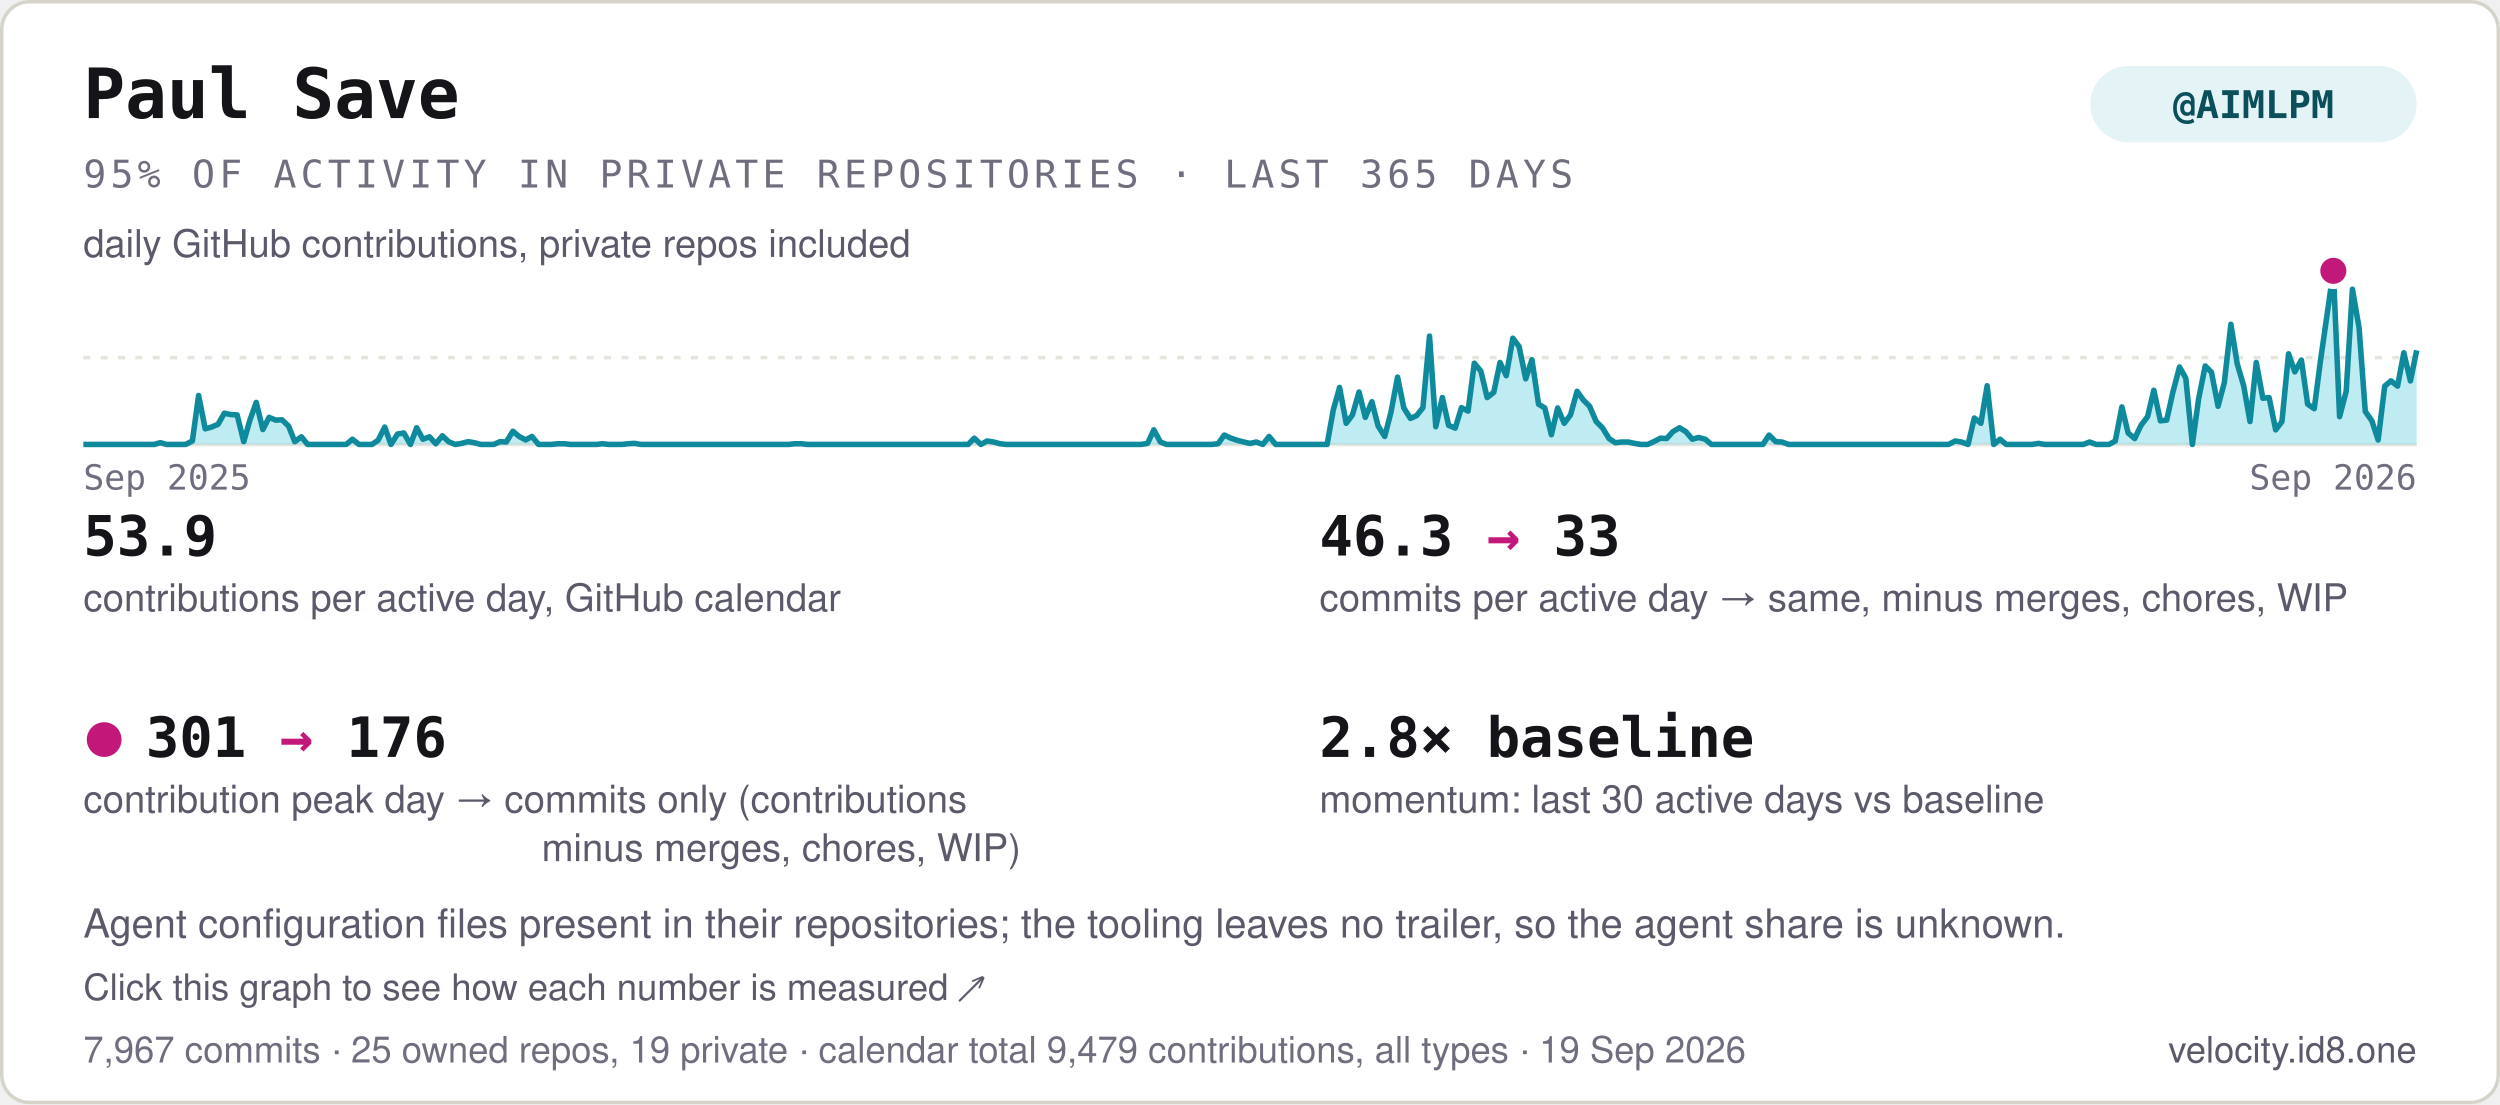
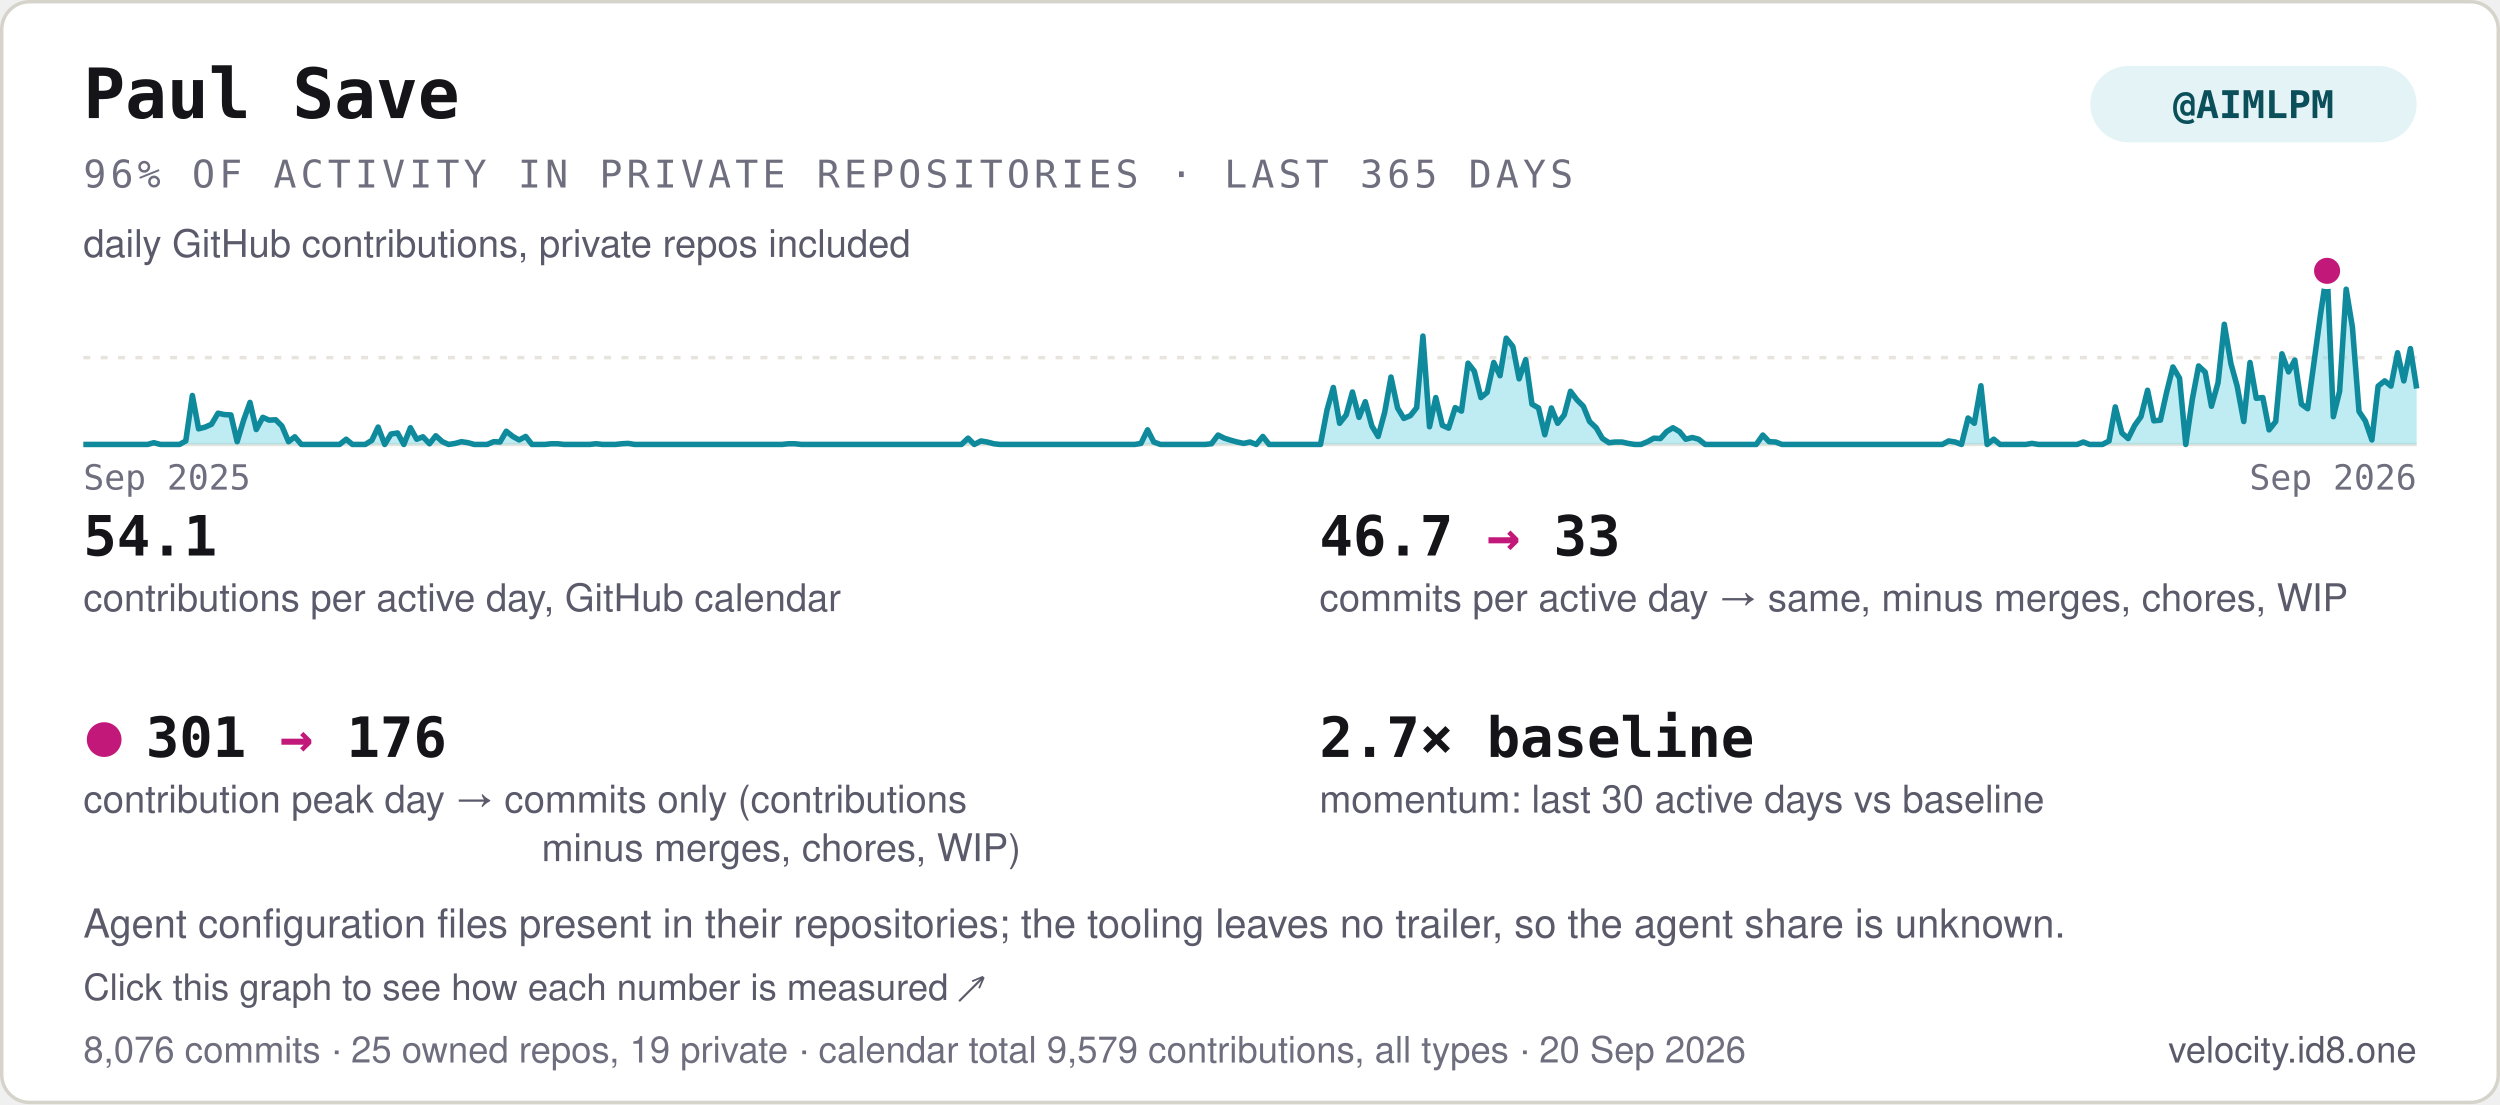
<svg xmlns="http://www.w3.org/2000/svg" width="720" height="318" viewBox="0 0 720 318" role="img" aria-label="Paul Save: Velocity Graph">
  <rect x="0.5" y="0.5" width="719" height="317" rx="8" fill="#FFFFFF" stroke="#D5D3CA" />
  <text x="24" y="34" font-family="Departure Mono, JetBrains Mono, ui-monospace, Menlo, monospace" font-size="20" font-weight="700" fill="#141419">Paul Save</text>
-   <text x="24" y="54" font-family="Departure Mono, JetBrains Mono, ui-monospace, Menlo, monospace" font-size="11" letter-spacing="1.2" fill="#6E6E7E">95% OF ACTIVITY IN PRIVATE REPOSITORIES · LAST 365 DAYS</text>
+   <text x="24" y="54" font-family="Departure Mono, JetBrains Mono, ui-monospace, Menlo, monospace" font-size="11" letter-spacing="1.2" fill="#6E6E7E">96% OF ACTIVITY IN PRIVATE REPOSITORIES · LAST 365 DAYS</text>
  <rect x="602" y="19" width="94" height="22" rx="11" fill="#E4F3F6" />
  <text x="649" y="34" text-anchor="middle" font-family="Departure Mono, JetBrains Mono, ui-monospace, Menlo, monospace" font-size="11" font-weight="600" fill="#0A4F5A">@AIMLPM</text>
  <line x1="24" x2="696" y1="128" y2="128" stroke="#E6E4DC" />
  <line x1="24" x2="696" y1="103.0" y2="103.0" stroke="#E6E4DC" stroke-dasharray="2 3" />
-   <path d="M24.0,128.0 L25.8,128.0 L27.7,128.0 L29.5,128.0 L31.4,128.0 L33.2,128.0 L35.1,128.0 L36.9,128.0 L38.8,128.0 L40.6,128.0 L42.5,128.0 L44.3,128.0 L46.2,127.5 L48.0,128.0 L49.8,128.0 L51.7,128.0 L53.5,128.0 L55.4,127.0 L57.2,113.9 L59.1,123.5 L60.9,123.0 L62.8,122.2 L64.6,119.0 L66.5,119.4 L68.3,119.5 L70.2,127.2 L72.0,120.9 L73.8,115.9 L75.7,123.7 L77.5,120.2 L79.4,121.0 L81.2,120.9 L83.1,122.7 L84.9,127.2 L86.8,125.8 L88.6,128.0 L90.5,128.0 L92.3,128.0 L94.2,128.0 L96.0,128.0 L97.8,128.0 L99.7,128.0 L101.5,126.5 L103.4,128.0 L105.2,128.0 L107.1,128.0 L108.9,126.8 L110.8,123.0 L112.6,128.0 L114.5,125.0 L116.3,124.7 L118.2,128.0 L120.0,123.2 L121.8,126.5 L123.7,125.8 L125.5,127.8 L127.4,125.5 L129.2,127.2 L131.1,128.0 L132.9,127.7 L134.8,127.2 L136.6,127.5 L138.5,128.0 L140.3,128.0 L142.2,128.0 L144.0,127.2 L145.8,127.3 L147.7,124.2 L149.5,125.7 L151.4,126.7 L153.2,125.7 L155.1,128.0 L156.9,128.0 L158.8,128.0 L160.6,127.8 L162.5,127.8 L164.3,128.0 L166.2,128.0 L168.0,128.0 L169.8,128.0 L171.7,128.0 L173.5,127.8 L175.4,128.0 L177.2,128.0 L179.1,128.0 L180.9,127.8 L182.8,127.7 L184.6,128.0 L186.5,128.0 L188.3,128.0 L190.2,128.0 L192.0,128.0 L193.8,128.0 L195.7,128.0 L197.5,128.0 L199.4,128.0 L201.2,128.0 L203.1,128.0 L204.9,128.0 L206.8,128.0 L208.6,128.0 L210.5,128.0 L212.3,128.0 L214.2,128.0 L216.0,128.0 L217.8,128.0 L219.7,128.0 L221.5,128.0 L223.4,128.0 L225.2,128.0 L227.1,128.0 L228.9,127.8 L230.8,127.8 L232.6,128.0 L234.5,128.0 L236.3,128.0 L238.2,128.0 L240.0,128.0 L241.8,128.0 L243.7,128.0 L245.5,128.0 L247.4,128.0 L249.2,128.0 L251.1,128.0 L252.9,128.0 L254.8,128.0 L256.6,128.0 L258.5,128.0 L260.3,128.0 L262.2,128.0 L264.0,128.0 L265.8,128.0 L267.7,128.0 L269.5,128.0 L271.4,128.0 L273.2,128.0 L275.1,128.0 L276.9,128.0 L278.8,128.0 L280.6,126.2 L282.5,128.0 L284.3,127.0 L286.2,127.3 L288.0,127.8 L289.8,128.0 L291.7,128.0 L293.5,128.0 L295.4,128.0 L297.2,128.0 L299.1,128.0 L300.9,128.0 L302.8,128.0 L304.6,128.0 L306.5,128.0 L308.3,128.0 L310.2,128.0 L312.0,128.0 L313.8,128.0 L315.7,128.0 L317.5,128.0 L319.4,128.0 L321.2,128.0 L323.1,128.0 L324.9,128.0 L326.8,128.0 L328.6,128.0 L330.5,127.7 L332.3,123.8 L334.2,127.3 L336.0,128.0 L337.8,128.0 L339.7,128.0 L341.5,128.0 L343.4,128.0 L345.2,128.0 L347.1,128.0 L348.9,128.0 L350.8,127.8 L352.6,125.3 L354.5,126.2 L356.3,126.8 L358.2,127.3 L360.0,127.7 L361.8,127.3 L363.7,128.0 L365.5,125.7 L367.4,128.0 L369.2,128.0 L371.1,128.0 L372.9,128.0 L374.8,128.0 L376.6,128.0 L378.5,128.0 L380.3,128.0 L382.2,128.0 L384.0,118.0 L385.8,111.6 L387.7,121.9 L389.5,119.5 L391.4,112.9 L393.2,120.2 L395.1,115.7 L396.9,122.7 L398.8,125.7 L400.6,118.7 L402.5,108.6 L404.3,117.5 L406.2,120.5 L408.0,119.7 L409.8,117.4 L411.7,96.8 L413.5,122.9 L415.4,114.5 L417.2,122.5 L419.1,123.3 L420.9,117.4 L422.8,118.4 L424.6,104.6 L426.5,106.9 L428.3,114.5 L430.2,113.0 L432.0,104.4 L433.8,108.2 L435.7,97.4 L437.5,99.8 L439.4,109.1 L441.2,103.6 L443.1,116.4 L444.9,117.5 L446.8,125.2 L448.6,117.5 L450.5,121.9 L452.3,119.5 L454.2,112.7 L456.0,115.2 L457.8,117.0 L459.7,121.4 L461.5,123.2 L463.4,126.3 L465.2,127.5 L467.1,127.3 L468.9,127.3 L470.8,127.7 L472.6,128.0 L474.5,128.0 L476.3,127.2 L478.2,126.2 L480.0,126.3 L481.8,124.3 L483.7,123.2 L485.5,124.3 L487.4,126.5 L489.2,126.0 L491.1,126.5 L492.9,128.0 L494.8,128.0 L496.6,128.0 L498.5,128.0 L500.3,128.0 L502.2,128.0 L504.0,128.0 L505.8,128.0 L507.7,128.0 L509.5,125.3 L511.4,127.2 L513.2,127.3 L515.1,128.0 L516.9,128.0 L518.8,128.0 L520.6,128.0 L522.5,128.0 L524.3,128.0 L526.2,128.0 L528.0,128.0 L529.8,128.0 L531.7,128.0 L533.5,128.0 L535.4,128.0 L537.2,128.0 L539.1,128.0 L540.9,128.0 L542.8,128.0 L544.6,128.0 L546.5,128.0 L548.3,128.0 L550.2,128.0 L552.0,128.0 L553.8,128.0 L555.7,128.0 L557.5,128.0 L559.4,128.0 L561.2,128.0 L563.1,127.0 L564.9,127.3 L566.8,128.0 L568.6,120.4 L570.5,121.9 L572.3,111.1 L574.2,128.0 L576.0,126.5 L577.8,128.0 L579.7,128.0 L581.5,128.0 L583.4,128.0 L585.2,128.0 L587.1,127.7 L588.9,128.0 L590.8,128.0 L592.6,128.0 L594.5,128.0 L596.3,128.0 L598.2,128.0 L600.0,128.0 L601.8,127.3 L603.7,128.0 L605.5,128.0 L607.4,128.0 L609.2,127.0 L611.1,117.2 L612.9,124.7 L614.8,126.3 L616.6,122.5 L618.5,120.0 L620.3,112.4 L622.2,121.2 L624.0,121.0 L625.8,112.9 L627.7,105.7 L629.5,108.9 L631.4,128.0 L633.2,114.9 L635.1,105.4 L636.9,107.2 L638.8,117.0 L640.6,110.2 L642.5,93.4 L644.3,104.7 L646.2,111.2 L648.0,121.4 L649.8,104.4 L651.7,114.7 L653.5,114.5 L655.4,123.8 L657.2,121.4 L659.1,101.9 L660.9,107.1 L662.8,103.7 L664.6,116.4 L666.5,117.7 L668.3,103.9 L670.2,90.6 L672.0,78.0 L673.8,120.0 L675.7,112.7 L677.5,83.3 L679.4,94.3 L681.2,118.5 L683.1,121.2 L684.9,126.7 L686.8,111.2 L688.6,109.7 L690.5,111.2 L692.3,101.6 L694.2,109.7 L696.0,100.9 L696.0,128 L24,128 Z" fill="#8ADCE8" fill-opacity="0.55" />
-   <path d="M24.0,128.0 L25.8,128.0 L27.7,128.0 L29.5,128.0 L31.4,128.0 L33.2,128.0 L35.1,128.0 L36.9,128.0 L38.8,128.0 L40.6,128.0 L42.5,128.0 L44.3,128.0 L46.2,127.5 L48.0,128.0 L49.8,128.0 L51.7,128.0 L53.5,128.0 L55.4,127.0 L57.2,113.9 L59.1,123.5 L60.9,123.0 L62.8,122.2 L64.6,119.0 L66.5,119.4 L68.3,119.5 L70.2,127.2 L72.0,120.9 L73.8,115.9 L75.7,123.7 L77.5,120.2 L79.4,121.0 L81.2,120.9 L83.1,122.7 L84.9,127.2 L86.8,125.8 L88.6,128.0 L90.5,128.0 L92.3,128.0 L94.2,128.0 L96.0,128.0 L97.8,128.0 L99.7,128.0 L101.5,126.5 L103.4,128.0 L105.2,128.0 L107.1,128.0 L108.9,126.8 L110.8,123.0 L112.6,128.0 L114.5,125.0 L116.3,124.7 L118.2,128.0 L120.0,123.2 L121.8,126.5 L123.7,125.8 L125.5,127.8 L127.4,125.5 L129.2,127.2 L131.1,128.0 L132.9,127.7 L134.8,127.2 L136.6,127.5 L138.5,128.0 L140.3,128.0 L142.2,128.0 L144.0,127.2 L145.8,127.3 L147.7,124.2 L149.5,125.7 L151.4,126.7 L153.2,125.7 L155.1,128.0 L156.9,128.0 L158.8,128.0 L160.6,127.8 L162.5,127.8 L164.3,128.0 L166.2,128.0 L168.0,128.0 L169.8,128.0 L171.7,128.0 L173.5,127.8 L175.4,128.0 L177.2,128.0 L179.1,128.0 L180.9,127.8 L182.8,127.7 L184.6,128.0 L186.5,128.0 L188.3,128.0 L190.2,128.0 L192.0,128.0 L193.8,128.0 L195.7,128.0 L197.5,128.0 L199.4,128.0 L201.2,128.0 L203.1,128.0 L204.9,128.0 L206.8,128.0 L208.6,128.0 L210.5,128.0 L212.3,128.0 L214.2,128.0 L216.0,128.0 L217.8,128.0 L219.7,128.0 L221.5,128.0 L223.4,128.0 L225.2,128.0 L227.1,128.0 L228.9,127.8 L230.8,127.8 L232.6,128.0 L234.5,128.0 L236.3,128.0 L238.2,128.0 L240.0,128.0 L241.8,128.0 L243.7,128.0 L245.5,128.0 L247.4,128.0 L249.2,128.0 L251.1,128.0 L252.9,128.0 L254.8,128.0 L256.6,128.0 L258.5,128.0 L260.3,128.0 L262.2,128.0 L264.0,128.0 L265.8,128.0 L267.7,128.0 L269.5,128.0 L271.4,128.0 L273.2,128.0 L275.1,128.0 L276.9,128.0 L278.8,128.0 L280.6,126.2 L282.5,128.0 L284.3,127.0 L286.2,127.3 L288.0,127.8 L289.8,128.0 L291.7,128.0 L293.5,128.0 L295.4,128.0 L297.2,128.0 L299.1,128.0 L300.9,128.0 L302.8,128.0 L304.6,128.0 L306.5,128.0 L308.3,128.0 L310.2,128.0 L312.0,128.0 L313.8,128.0 L315.7,128.0 L317.5,128.0 L319.4,128.0 L321.2,128.0 L323.1,128.0 L324.9,128.0 L326.8,128.0 L328.6,128.0 L330.5,127.7 L332.3,123.8 L334.2,127.3 L336.0,128.0 L337.8,128.0 L339.7,128.0 L341.5,128.0 L343.4,128.0 L345.2,128.0 L347.1,128.0 L348.9,128.0 L350.8,127.8 L352.6,125.3 L354.5,126.2 L356.3,126.8 L358.2,127.3 L360.0,127.7 L361.8,127.3 L363.7,128.0 L365.5,125.7 L367.4,128.0 L369.2,128.0 L371.1,128.0 L372.9,128.0 L374.8,128.0 L376.6,128.0 L378.5,128.0 L380.3,128.0 L382.2,128.0 L384.0,118.0 L385.8,111.6 L387.7,121.9 L389.5,119.5 L391.4,112.9 L393.2,120.2 L395.1,115.7 L396.9,122.7 L398.8,125.7 L400.6,118.7 L402.5,108.6 L404.3,117.5 L406.2,120.5 L408.0,119.7 L409.8,117.4 L411.7,96.8 L413.5,122.9 L415.4,114.5 L417.2,122.5 L419.1,123.3 L420.9,117.4 L422.8,118.4 L424.6,104.6 L426.5,106.9 L428.3,114.5 L430.2,113.0 L432.0,104.4 L433.8,108.2 L435.7,97.4 L437.5,99.8 L439.4,109.1 L441.2,103.6 L443.1,116.4 L444.9,117.5 L446.8,125.2 L448.6,117.5 L450.5,121.9 L452.3,119.5 L454.2,112.7 L456.0,115.2 L457.8,117.0 L459.7,121.4 L461.5,123.2 L463.4,126.3 L465.2,127.5 L467.1,127.3 L468.9,127.3 L470.8,127.7 L472.6,128.0 L474.5,128.0 L476.3,127.2 L478.2,126.2 L480.0,126.3 L481.8,124.3 L483.7,123.2 L485.5,124.3 L487.4,126.5 L489.2,126.0 L491.1,126.5 L492.9,128.0 L494.8,128.0 L496.6,128.0 L498.5,128.0 L500.3,128.0 L502.2,128.0 L504.0,128.0 L505.8,128.0 L507.7,128.0 L509.5,125.3 L511.4,127.2 L513.2,127.3 L515.1,128.0 L516.9,128.0 L518.8,128.0 L520.6,128.0 L522.5,128.0 L524.3,128.0 L526.2,128.0 L528.0,128.0 L529.8,128.0 L531.7,128.0 L533.5,128.0 L535.4,128.0 L537.2,128.0 L539.1,128.0 L540.9,128.0 L542.8,128.0 L544.6,128.0 L546.5,128.0 L548.3,128.0 L550.2,128.0 L552.0,128.0 L553.8,128.0 L555.7,128.0 L557.5,128.0 L559.4,128.0 L561.2,128.0 L563.1,127.0 L564.9,127.3 L566.8,128.0 L568.6,120.4 L570.5,121.9 L572.3,111.1 L574.2,128.0 L576.0,126.5 L577.8,128.0 L579.7,128.0 L581.5,128.0 L583.4,128.0 L585.2,128.0 L587.1,127.7 L588.9,128.0 L590.8,128.0 L592.6,128.0 L594.5,128.0 L596.3,128.0 L598.2,128.0 L600.0,128.0 L601.8,127.3 L603.7,128.0 L605.5,128.0 L607.4,128.0 L609.2,127.0 L611.1,117.2 L612.9,124.7 L614.8,126.3 L616.6,122.5 L618.5,120.0 L620.3,112.4 L622.2,121.2 L624.0,121.0 L625.8,112.9 L627.7,105.7 L629.5,108.9 L631.4,128.0 L633.2,114.9 L635.1,105.4 L636.9,107.2 L638.8,117.0 L640.6,110.2 L642.5,93.4 L644.3,104.7 L646.2,111.2 L648.0,121.4 L649.8,104.4 L651.7,114.7 L653.5,114.5 L655.4,123.8 L657.2,121.4 L659.1,101.9 L660.9,107.1 L662.8,103.7 L664.6,116.4 L666.5,117.7 L668.3,103.9 L670.2,90.6 L672.0,78.0 L673.8,120.0 L675.7,112.7 L677.5,83.3 L679.4,94.3 L681.2,118.5 L683.1,121.2 L684.9,126.7 L686.8,111.2 L688.6,109.7 L690.5,111.2 L692.3,101.6 L694.2,109.7 L696.0,100.9" fill="none" stroke="#0F8A9C" stroke-width="1.6" stroke-linejoin="round" />
-   <circle cx="672.0" cy="78.0" r="4.5" fill="#C2187A" stroke="#FFFFFF" stroke-width="1.5" />
+   <path d="M24.0,128.0 L25.8,128.0 L27.7,128.0 L29.5,128.0 L31.4,128.0 L33.2,128.0 L35.1,128.0 L36.9,128.0 L38.8,128.0 L40.6,128.0 L42.5,128.0 L44.3,127.5 L46.2,128.0 L48.0,128.0 L49.8,128.0 L51.7,128.0 L53.5,127.0 L55.4,113.9 L57.2,123.5 L59.1,123.0 L60.9,122.2 L62.8,119.0 L64.6,119.4 L66.5,119.5 L68.3,127.2 L70.2,120.9 L72.0,115.9 L73.8,123.7 L75.7,120.2 L77.5,121.0 L79.4,120.9 L81.2,122.7 L83.1,127.2 L84.9,125.8 L86.8,128.0 L88.6,128.0 L90.5,128.0 L92.3,128.0 L94.2,128.0 L96.0,128.0 L97.8,128.0 L99.7,126.5 L101.5,128.0 L103.4,128.0 L105.2,128.0 L107.1,126.8 L108.9,123.0 L110.8,128.0 L112.6,125.0 L114.5,124.7 L116.3,128.0 L118.2,123.2 L120.0,126.5 L121.8,125.8 L123.7,127.8 L125.5,125.5 L127.4,127.2 L129.2,128.0 L131.1,127.7 L132.9,127.2 L134.8,127.5 L136.6,128.0 L138.5,128.0 L140.3,128.0 L142.2,127.2 L144.0,127.3 L145.8,124.2 L147.7,125.7 L149.5,126.7 L151.4,125.7 L153.2,128.0 L155.1,128.0 L156.9,128.0 L158.8,127.8 L160.6,127.8 L162.5,128.0 L164.3,128.0 L166.2,128.0 L168.0,128.0 L169.8,128.0 L171.7,127.8 L173.5,128.0 L175.4,128.0 L177.2,128.0 L179.1,127.8 L180.9,127.7 L182.8,128.0 L184.6,128.0 L186.5,128.0 L188.3,128.0 L190.2,128.0 L192.0,128.0 L193.8,128.0 L195.7,128.0 L197.5,128.0 L199.4,128.0 L201.2,128.0 L203.1,128.0 L204.9,128.0 L206.8,128.0 L208.6,128.0 L210.5,128.0 L212.3,128.0 L214.2,128.0 L216.0,128.0 L217.8,128.0 L219.7,128.0 L221.5,128.0 L223.4,128.0 L225.2,128.0 L227.1,127.8 L228.9,127.8 L230.8,128.0 L232.6,128.0 L234.5,128.0 L236.3,128.0 L238.2,128.0 L240.0,128.0 L241.8,128.0 L243.7,128.0 L245.5,128.0 L247.4,128.0 L249.2,128.0 L251.1,128.0 L252.9,128.0 L254.8,128.0 L256.6,128.0 L258.5,128.0 L260.3,128.0 L262.2,128.0 L264.0,128.0 L265.8,128.0 L267.7,128.0 L269.5,128.0 L271.4,128.0 L273.2,128.0 L275.1,128.0 L276.9,128.0 L278.8,126.2 L280.6,128.0 L282.5,127.0 L284.3,127.3 L286.2,127.8 L288.0,128.0 L289.8,128.0 L291.7,128.0 L293.5,128.0 L295.4,128.0 L297.2,128.0 L299.1,128.0 L300.9,128.0 L302.8,128.0 L304.6,128.0 L306.5,128.0 L308.3,128.0 L310.2,128.0 L312.0,128.0 L313.8,128.0 L315.7,128.0 L317.5,128.0 L319.4,128.0 L321.2,128.0 L323.1,128.0 L324.9,128.0 L326.8,128.0 L328.6,127.7 L330.5,123.8 L332.3,127.3 L334.2,128.0 L336.0,128.0 L337.8,128.0 L339.7,128.0 L341.5,128.0 L343.4,128.0 L345.2,128.0 L347.1,128.0 L348.9,127.8 L350.8,125.3 L352.6,126.2 L354.5,126.8 L356.3,127.3 L358.2,127.7 L360.0,127.3 L361.8,128.0 L363.7,125.7 L365.5,128.0 L367.4,128.0 L369.2,128.0 L371.1,128.0 L372.9,128.0 L374.8,128.0 L376.6,128.0 L378.5,128.0 L380.3,128.0 L382.2,118.0 L384.0,111.6 L385.8,121.9 L387.7,119.5 L389.5,112.9 L391.4,120.2 L393.2,115.7 L395.1,122.7 L396.9,125.7 L398.8,118.7 L400.6,108.6 L402.5,117.5 L404.3,120.5 L406.2,119.7 L408.0,117.4 L409.8,96.8 L411.7,122.9 L413.5,114.5 L415.4,122.5 L417.2,123.3 L419.1,117.4 L420.9,118.4 L422.8,104.6 L424.6,106.9 L426.5,114.5 L428.3,113.0 L430.2,104.4 L432.0,108.2 L433.8,97.4 L435.7,99.8 L437.5,109.1 L439.4,103.6 L441.2,116.4 L443.1,117.5 L444.9,125.2 L446.8,117.5 L448.6,121.9 L450.5,119.5 L452.3,112.7 L454.2,115.2 L456.0,117.0 L457.8,121.4 L459.7,123.2 L461.5,126.3 L463.4,127.5 L465.2,127.3 L467.1,127.3 L468.9,127.7 L470.8,128.0 L472.6,128.0 L474.5,127.2 L476.3,126.2 L478.2,126.3 L480.0,124.3 L481.8,123.2 L483.7,124.3 L485.5,126.5 L487.4,126.0 L489.2,126.5 L491.1,128.0 L492.9,128.0 L494.8,128.0 L496.6,128.0 L498.5,128.0 L500.3,128.0 L502.2,128.0 L504.0,128.0 L505.8,128.0 L507.7,125.3 L509.5,127.2 L511.4,127.3 L513.2,128.0 L515.1,128.0 L516.9,128.0 L518.8,128.0 L520.6,128.0 L522.5,128.0 L524.3,128.0 L526.2,128.0 L528.0,128.0 L529.8,128.0 L531.7,128.0 L533.5,128.0 L535.4,128.0 L537.2,128.0 L539.1,128.0 L540.9,128.0 L542.8,128.0 L544.6,128.0 L546.5,128.0 L548.3,128.0 L550.2,128.0 L552.0,128.0 L553.8,128.0 L555.7,128.0 L557.5,128.0 L559.4,128.0 L561.2,127.0 L563.1,127.3 L564.9,128.0 L566.8,120.4 L568.6,121.9 L570.5,111.1 L572.3,128.0 L574.2,126.5 L576.0,128.0 L577.8,128.0 L579.7,128.0 L581.5,128.0 L583.4,128.0 L585.2,127.7 L587.1,128.0 L588.9,128.0 L590.8,128.0 L592.6,128.0 L594.5,128.0 L596.3,128.0 L598.2,128.0 L600.0,127.3 L601.8,128.0 L603.7,128.0 L605.5,128.0 L607.4,127.0 L609.2,117.2 L611.1,124.7 L612.9,126.3 L614.8,122.5 L616.6,120.0 L618.5,112.4 L620.3,121.2 L622.2,121.0 L624.0,112.9 L625.8,105.7 L627.7,108.9 L629.5,128.0 L631.4,114.9 L633.2,105.4 L635.1,107.2 L636.9,117.0 L638.8,110.2 L640.6,93.4 L642.5,104.7 L644.3,111.2 L646.2,121.4 L648.0,104.4 L649.8,114.7 L651.7,114.5 L653.5,123.8 L655.4,121.4 L657.2,101.9 L659.1,107.1 L660.9,103.7 L662.8,116.4 L664.6,117.7 L666.5,103.9 L668.3,90.6 L670.2,78.0 L672.0,120.0 L673.8,112.7 L675.7,83.3 L677.5,94.3 L679.4,118.5 L681.2,121.2 L683.1,126.7 L684.9,111.2 L686.8,109.7 L688.6,111.2 L690.5,101.6 L692.3,109.7 L694.2,100.4 L696.0,111.9 L696.0,128 L24,128 Z" fill="#8ADCE8" fill-opacity="0.55" />
+   <path d="M24.0,128.0 L25.8,128.0 L27.7,128.0 L29.5,128.0 L31.4,128.0 L33.2,128.0 L35.1,128.0 L36.9,128.0 L38.8,128.0 L40.6,128.0 L42.5,128.0 L44.3,127.5 L46.2,128.0 L48.0,128.0 L49.8,128.0 L51.7,128.0 L53.5,127.0 L55.4,113.9 L57.2,123.5 L59.1,123.0 L60.9,122.2 L62.8,119.0 L64.6,119.4 L66.5,119.5 L68.3,127.2 L70.2,120.9 L72.0,115.9 L73.8,123.7 L75.7,120.2 L77.5,121.0 L79.4,120.9 L81.2,122.7 L83.1,127.2 L84.9,125.8 L86.8,128.0 L88.6,128.0 L90.5,128.0 L92.3,128.0 L94.2,128.0 L96.0,128.0 L97.8,128.0 L99.7,126.5 L101.5,128.0 L103.4,128.0 L105.2,128.0 L107.1,126.8 L108.9,123.0 L110.8,128.0 L112.6,125.0 L114.5,124.7 L116.3,128.0 L118.2,123.2 L120.0,126.5 L121.8,125.8 L123.7,127.8 L125.5,125.5 L127.4,127.2 L129.2,128.0 L131.1,127.7 L132.9,127.2 L134.8,127.5 L136.6,128.0 L138.5,128.0 L140.3,128.0 L142.2,127.2 L144.0,127.3 L145.8,124.2 L147.7,125.7 L149.5,126.7 L151.4,125.7 L153.2,128.0 L155.1,128.0 L156.9,128.0 L158.8,127.8 L160.6,127.8 L162.5,128.0 L164.3,128.0 L166.2,128.0 L168.0,128.0 L169.8,128.0 L171.7,127.8 L173.5,128.0 L175.4,128.0 L177.2,128.0 L179.1,127.8 L180.9,127.7 L182.8,128.0 L184.6,128.0 L186.5,128.0 L188.3,128.0 L190.2,128.0 L192.0,128.0 L193.8,128.0 L195.7,128.0 L197.5,128.0 L199.4,128.0 L201.2,128.0 L203.1,128.0 L204.9,128.0 L206.8,128.0 L208.6,128.0 L210.5,128.0 L212.3,128.0 L214.2,128.0 L216.0,128.0 L217.8,128.0 L219.7,128.0 L221.5,128.0 L223.4,128.0 L225.2,128.0 L227.1,127.8 L228.9,127.8 L230.8,128.0 L232.6,128.0 L234.5,128.0 L236.3,128.0 L238.2,128.0 L240.0,128.0 L241.8,128.0 L243.7,128.0 L245.5,128.0 L247.4,128.0 L249.2,128.0 L251.1,128.0 L252.9,128.0 L254.8,128.0 L256.6,128.0 L258.5,128.0 L260.3,128.0 L262.2,128.0 L264.0,128.0 L265.8,128.0 L267.7,128.0 L269.5,128.0 L271.4,128.0 L273.2,128.0 L275.1,128.0 L276.9,128.0 L278.8,126.2 L280.6,128.0 L282.5,127.0 L284.3,127.3 L286.2,127.8 L288.0,128.0 L289.8,128.0 L291.7,128.0 L293.5,128.0 L295.4,128.0 L297.2,128.0 L299.1,128.0 L300.9,128.0 L302.8,128.0 L304.6,128.0 L306.5,128.0 L308.3,128.0 L310.2,128.0 L312.0,128.0 L313.8,128.0 L315.7,128.0 L317.5,128.0 L319.4,128.0 L321.2,128.0 L323.1,128.0 L324.9,128.0 L326.8,128.0 L328.6,127.7 L330.5,123.8 L332.3,127.3 L334.2,128.0 L336.0,128.0 L337.8,128.0 L339.7,128.0 L341.5,128.0 L343.4,128.0 L345.2,128.0 L347.1,128.0 L348.9,127.8 L350.8,125.3 L352.6,126.2 L354.5,126.8 L356.3,127.3 L358.2,127.7 L360.0,127.3 L361.8,128.0 L363.7,125.7 L365.5,128.0 L367.4,128.0 L369.2,128.0 L371.1,128.0 L372.9,128.0 L374.8,128.0 L376.6,128.0 L378.5,128.0 L380.3,128.0 L382.2,118.0 L384.0,111.6 L385.8,121.9 L387.7,119.5 L389.5,112.9 L391.4,120.2 L393.2,115.7 L395.1,122.7 L396.9,125.7 L398.8,118.7 L400.6,108.6 L402.5,117.5 L404.3,120.5 L406.2,119.7 L408.0,117.4 L409.8,96.8 L411.7,122.9 L413.5,114.5 L415.4,122.5 L417.2,123.3 L419.1,117.4 L420.9,118.4 L422.8,104.6 L424.6,106.9 L426.5,114.5 L428.3,113.0 L430.2,104.4 L432.0,108.2 L433.8,97.4 L435.7,99.8 L437.5,109.1 L439.4,103.6 L441.2,116.4 L443.1,117.5 L444.9,125.2 L446.8,117.5 L448.6,121.9 L450.5,119.5 L452.3,112.7 L454.2,115.2 L456.0,117.0 L457.8,121.4 L459.7,123.2 L461.5,126.3 L463.4,127.5 L465.2,127.3 L467.1,127.3 L468.9,127.7 L470.8,128.0 L472.6,128.0 L474.5,127.2 L476.3,126.2 L478.2,126.3 L480.0,124.3 L481.8,123.2 L483.7,124.3 L485.5,126.5 L487.4,126.0 L489.2,126.5 L491.1,128.0 L492.9,128.0 L494.8,128.0 L496.6,128.0 L498.5,128.0 L500.3,128.0 L502.2,128.0 L504.0,128.0 L505.8,128.0 L507.7,125.3 L509.5,127.2 L511.4,127.3 L513.2,128.0 L515.1,128.0 L516.9,128.0 L518.8,128.0 L520.6,128.0 L522.5,128.0 L524.3,128.0 L526.2,128.0 L528.0,128.0 L529.8,128.0 L531.7,128.0 L533.5,128.0 L535.4,128.0 L537.2,128.0 L539.1,128.0 L540.9,128.0 L542.8,128.0 L544.6,128.0 L546.5,128.0 L548.3,128.0 L550.2,128.0 L552.0,128.0 L553.8,128.0 L555.7,128.0 L557.5,128.0 L559.4,128.0 L561.2,127.0 L563.1,127.3 L564.9,128.0 L566.8,120.4 L568.6,121.9 L570.5,111.1 L572.3,128.0 L574.2,126.5 L576.0,128.0 L577.8,128.0 L579.7,128.0 L581.5,128.0 L583.4,128.0 L585.2,127.7 L587.1,128.0 L588.9,128.0 L590.8,128.0 L592.6,128.0 L594.5,128.0 L596.3,128.0 L598.2,128.0 L600.0,127.3 L601.8,128.0 L603.7,128.0 L605.5,128.0 L607.4,127.0 L609.2,117.2 L611.1,124.7 L612.9,126.3 L614.8,122.5 L616.6,120.0 L618.5,112.4 L620.3,121.2 L622.2,121.0 L624.0,112.9 L625.8,105.7 L627.7,108.9 L629.5,128.0 L631.4,114.9 L633.2,105.4 L635.1,107.2 L636.9,117.0 L638.8,110.2 L640.6,93.4 L642.5,104.7 L644.3,111.2 L646.2,121.4 L648.0,104.4 L649.8,114.7 L651.7,114.5 L653.5,123.8 L655.4,121.4 L657.2,101.9 L659.1,107.1 L660.9,103.7 L662.8,116.4 L664.6,117.7 L666.5,103.9 L668.3,90.6 L670.2,78.0 L672.0,120.0 L673.8,112.7 L675.7,83.3 L677.5,94.3 L679.4,118.5 L681.2,121.2 L683.1,126.7 L684.9,111.2 L686.8,109.7 L688.6,111.2 L690.5,101.6 L692.3,109.7 L694.2,100.4 L696.0,111.9" fill="none" stroke="#0F8A9C" stroke-width="1.6" stroke-linejoin="round" />
+   <circle cx="670.2" cy="78.0" r="4.5" fill="#C2187A" stroke="#FFFFFF" stroke-width="1.5" />
  <text x="24" y="141" font-family="Departure Mono, JetBrains Mono, ui-monospace, Menlo, monospace" font-size="10" fill="#6E6E7E">Sep 2025</text>
  <text x="696" y="141" text-anchor="end" font-family="Departure Mono, JetBrains Mono, ui-monospace, Menlo, monospace" font-size="10" fill="#6E6E7E">Sep 2026</text>
  <text x="24" y="74" font-family="-apple-system, BlinkMacSystemFont, 'Segoe UI', Helvetica, Arial, sans-serif" font-size="11" fill="#5A5A6A">daily GitHub contributions, private repos included</text>
-   <text x="24" y="160" font-family="Departure Mono, JetBrains Mono, ui-monospace, Menlo, monospace" font-size="16" font-weight="600" fill="#141419">53.9</text>
+   <text x="24" y="160" font-family="Departure Mono, JetBrains Mono, ui-monospace, Menlo, monospace" font-size="16" font-weight="600" fill="#141419">54.1</text>
  <text x="24" y="176" font-family="-apple-system, BlinkMacSystemFont, 'Segoe UI', Helvetica, Arial, sans-serif" font-size="11" fill="#5A5A6A">contributions per active day, GitHub calendar</text>
-   <text x="380" y="160" font-family="Departure Mono, JetBrains Mono, ui-monospace, Menlo, monospace" font-size="16" font-weight="600" fill="#141419">46.3 <tspan fill="#C2187A">→</tspan> 33</text>
+   <text x="380" y="160" font-family="Departure Mono, JetBrains Mono, ui-monospace, Menlo, monospace" font-size="16" font-weight="600" fill="#141419">46.7 <tspan fill="#C2187A">→</tspan> 33</text>
  <text x="380" y="176" font-family="-apple-system, BlinkMacSystemFont, 'Segoe UI', Helvetica, Arial, sans-serif" font-size="11" fill="#5A5A6A">commits per active day → same, minus merges, chores, WIP</text>
  <circle cx="30" cy="213" r="5" fill="#C2187A" />
  <text x="42" y="218" font-family="Departure Mono, JetBrains Mono, ui-monospace, Menlo, monospace" font-size="16" font-weight="600" fill="#141419">301 <tspan fill="#C2187A">→</tspan> 176</text>
  <text x="24" y="234" font-family="-apple-system, BlinkMacSystemFont, 'Segoe UI', Helvetica, Arial, sans-serif" font-size="11" fill="#5A5A6A">contribution peak day → commits only (contributions</text>
  <text x="156" y="248" font-family="-apple-system, BlinkMacSystemFont, 'Segoe UI', Helvetica, Arial, sans-serif" font-size="11" fill="#5A5A6A">minus merges, chores, WIP)</text>
-   <text x="380" y="218" font-family="Departure Mono, JetBrains Mono, ui-monospace, Menlo, monospace" font-size="16" font-weight="600" fill="#141419">2.8× baseline</text>
+   <text x="380" y="218" font-family="Departure Mono, JetBrains Mono, ui-monospace, Menlo, monospace" font-size="16" font-weight="600" fill="#141419">2.7× baseline</text>
  <text x="380" y="234" font-family="-apple-system, BlinkMacSystemFont, 'Segoe UI', Helvetica, Arial, sans-serif" font-size="11" fill="#5A5A6A">momentum: last 30 active days vs baseline</text>
  <text x="24" y="270" font-family="-apple-system, BlinkMacSystemFont, 'Segoe UI', Helvetica, Arial, sans-serif" font-size="11.5" fill="#5A5A6A">Agent configuration files present in their repositories; the tooling leaves no trailer, so the agent share is unknown.</text>
  <text x="24" y="288" font-family="-apple-system, BlinkMacSystemFont, 'Segoe UI', Helvetica, Arial, sans-serif" font-size="10.5" fill="#5A5A6A">Click this graph to see how each number is measured ↗</text>
-   <text x="24" y="306" font-family="-apple-system, BlinkMacSystemFont, 'Segoe UI', Helvetica, Arial, sans-serif" font-size="10.5" fill="#6E6E7E">7,967 commits · 25 owned repos, 19 private · calendar total 9,479 contributions, all types · 19 Sep 2026</text>
+   <text x="24" y="306" font-family="-apple-system, BlinkMacSystemFont, 'Segoe UI', Helvetica, Arial, sans-serif" font-size="10.5" fill="#6E6E7E">8,076 commits · 25 owned repos, 19 private · calendar total 9,579 contributions, all types · 20 Sep 2026</text>
  <text x="696" y="306" text-anchor="end" font-family="-apple-system, BlinkMacSystemFont, 'Segoe UI', Helvetica, Arial, sans-serif" font-size="10.5" fill="#5A5A6A">velocity.id8.one</text>
</svg>
